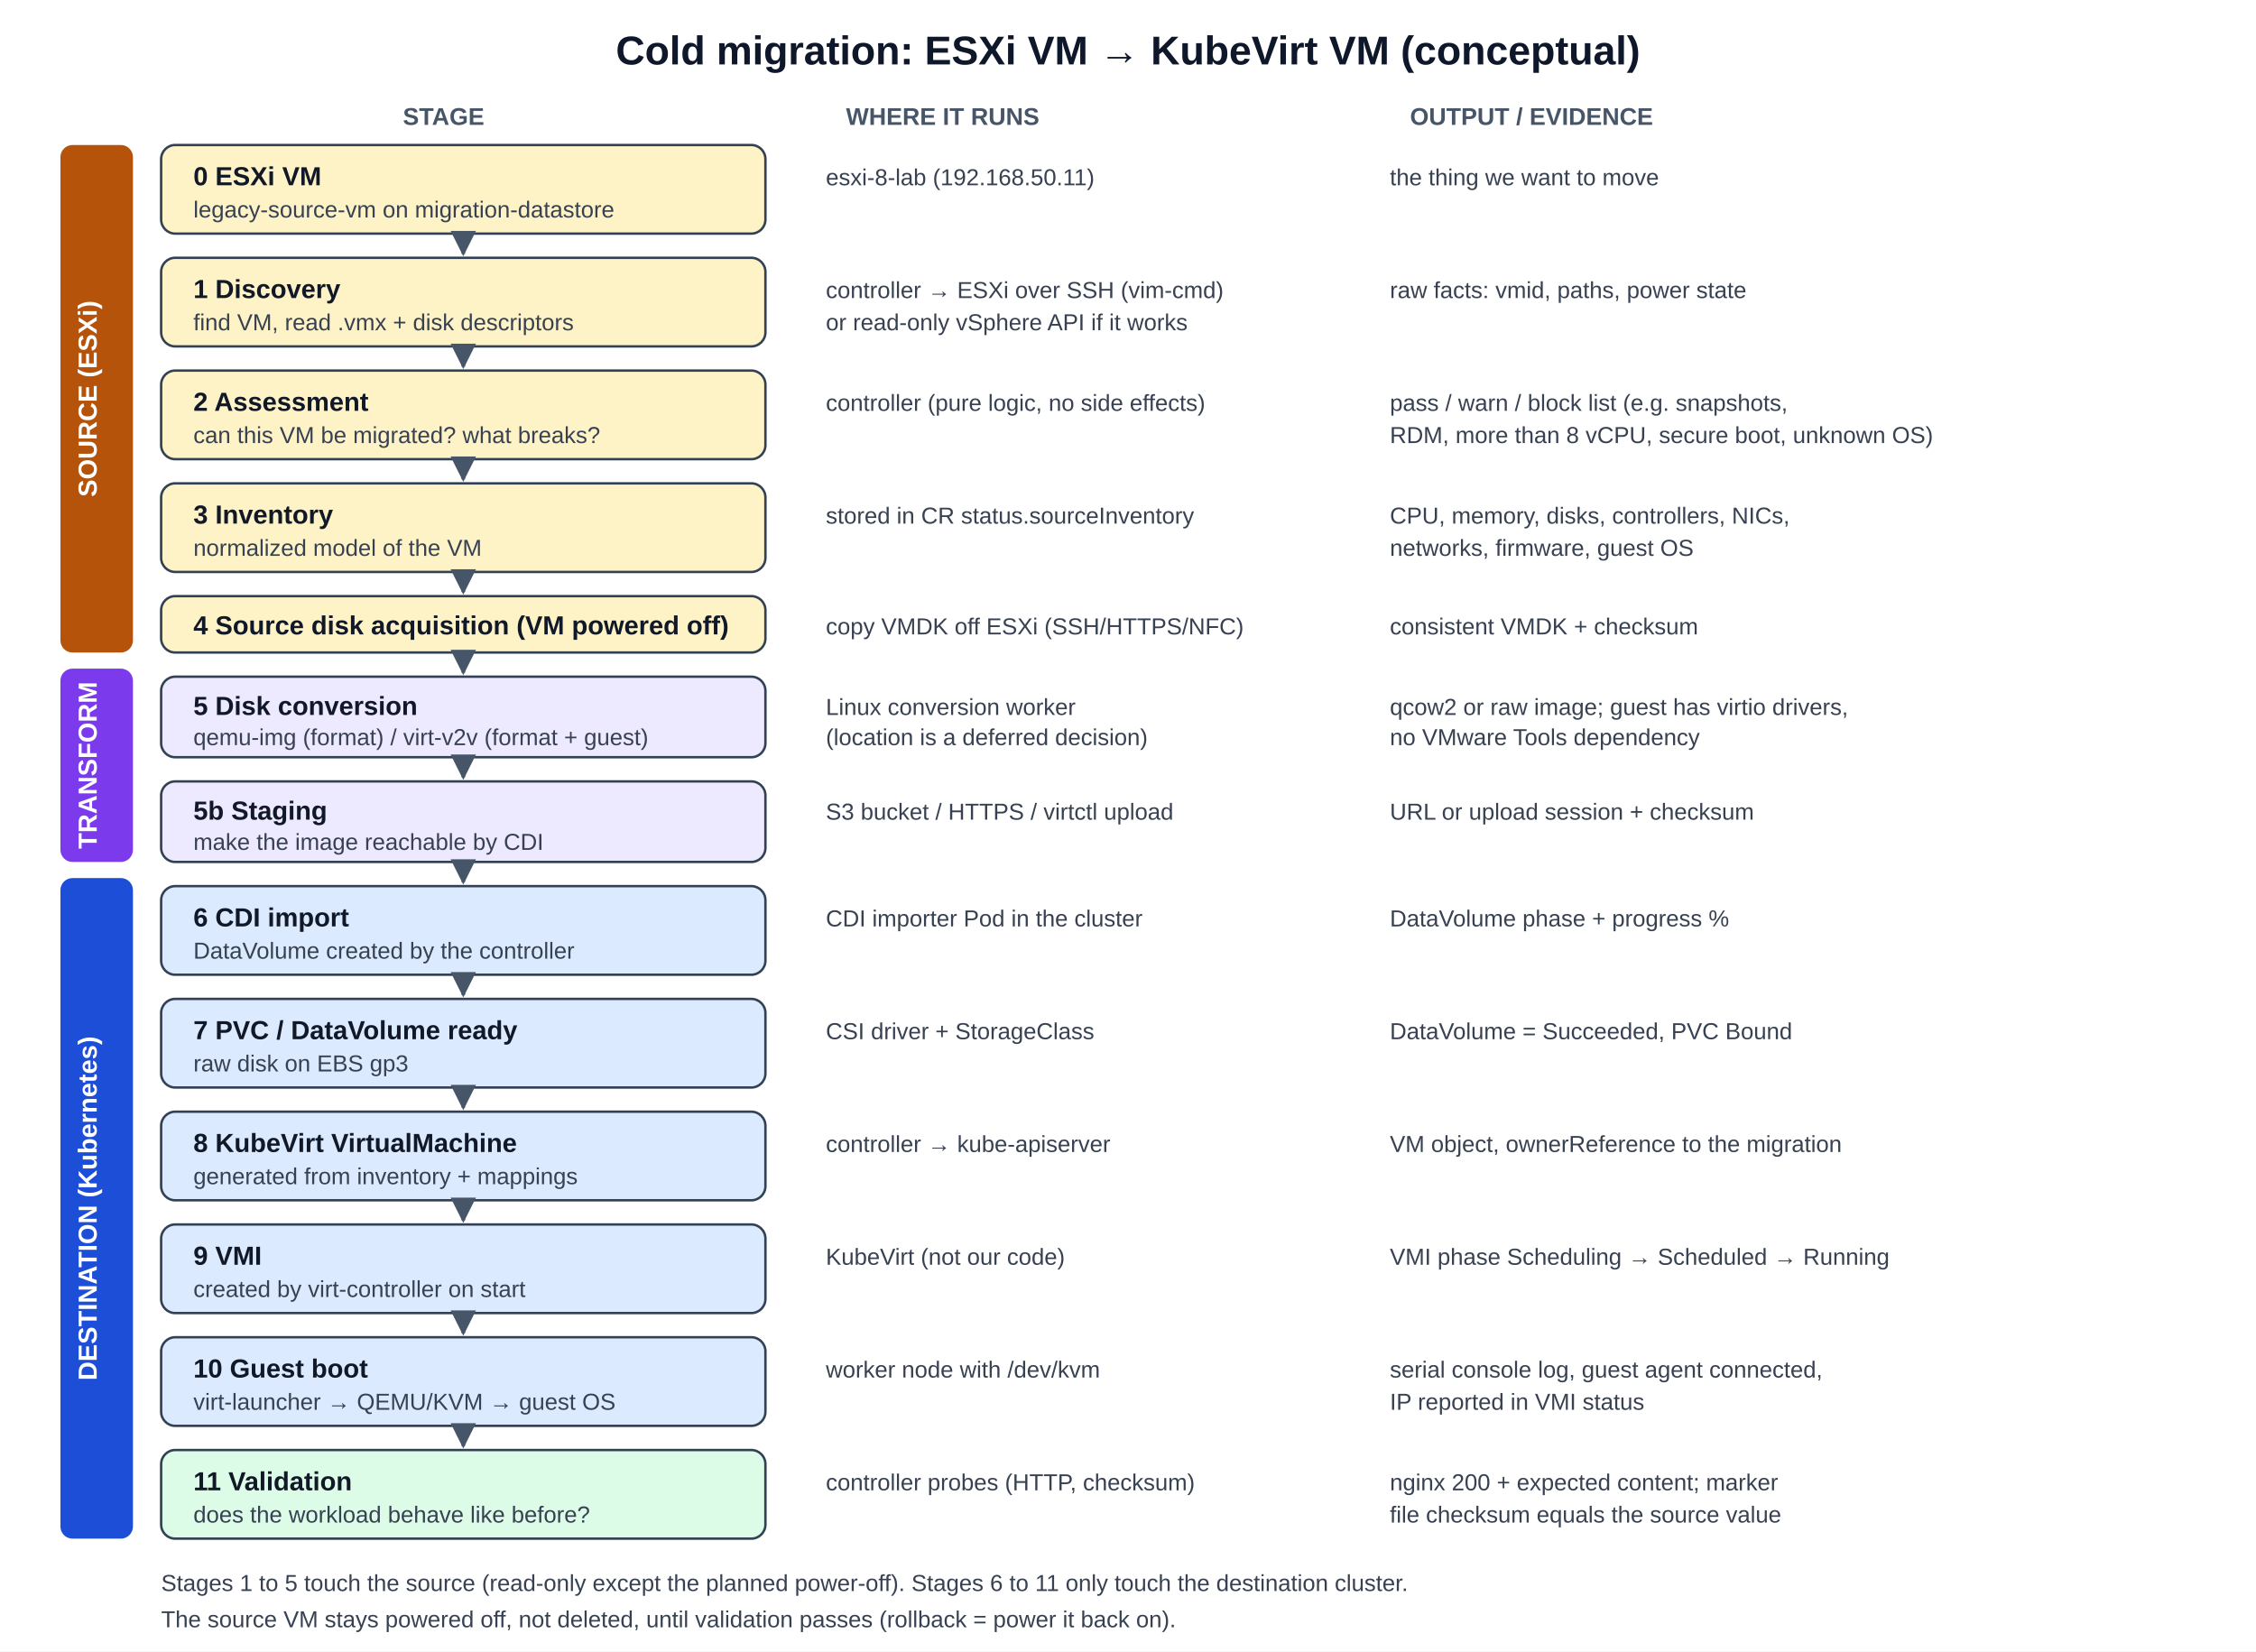
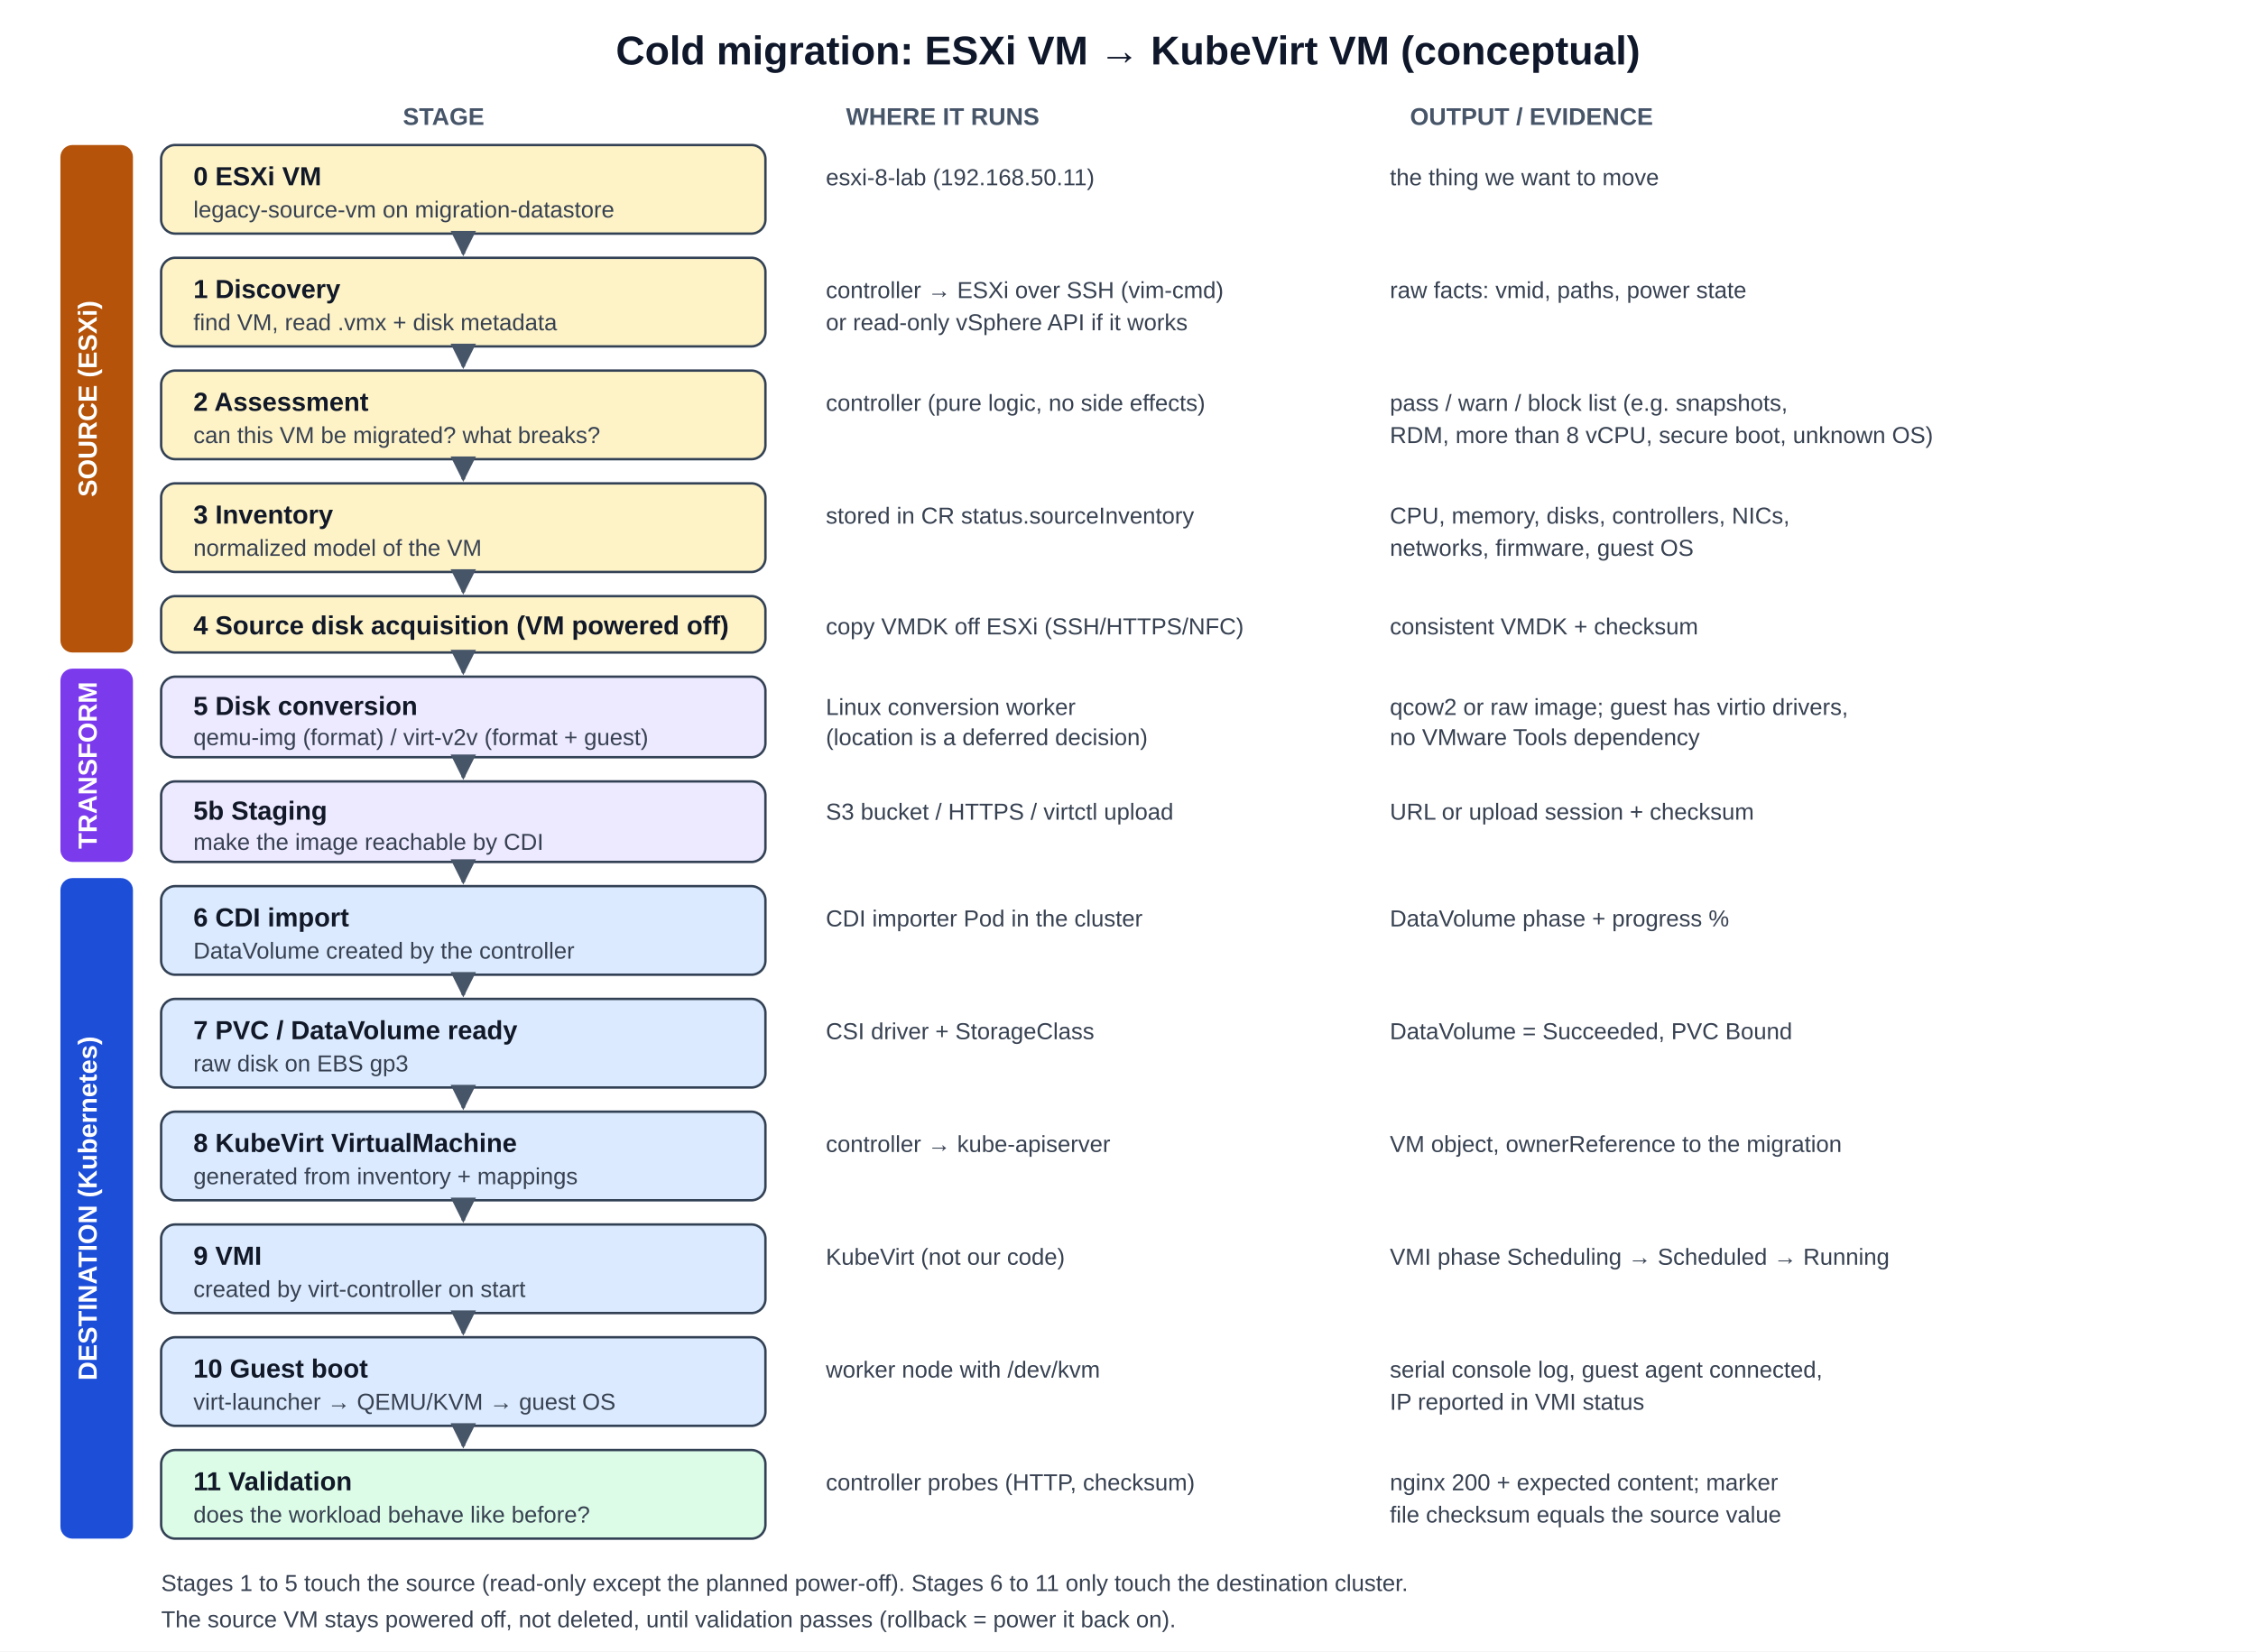
<svg xmlns="http://www.w3.org/2000/svg" width="1120" height="820" viewBox="0 0 1120 820" role="img" aria-labelledby="title desc">
  <style>
    .h { font: 700 20px 'Segoe UI', Arial, sans-serif; fill: #0f172a; }
    .g { font: 700 13px 'Segoe UI', Arial, sans-serif; fill: #ffffff; }
    .t { font: 600 13px 'Segoe UI', Arial, sans-serif; fill: #111827; }
    .s { font: 11.5px 'Segoe UI', Arial, sans-serif; fill: #374151; }
    .hd { font: 700 12px 'Segoe UI', Arial, sans-serif; fill: #475569; }
    .box { stroke: #334155; stroke-width: 1.2; }
    .arr { stroke: #475569; stroke-width: 1.8; fill: none; }
  </style>
  <defs>
    <marker id="a" viewBox="0 0 10 10" refX="9" refY="5" markerWidth="7" markerHeight="7" orient="auto-start-reverse">
      <path d="M0,0 L10,5 L0,10 z" fill="#475569" />
    </marker>
  </defs>
  <rect width="1120" height="820" fill="#ffffff" />
  <text x="560" y="32" text-anchor="middle" class="h">Cold migration: ESXi VM → KubeVirt VM (conceptual)</text>
  <text x="200" y="62" class="hd">STAGE</text>
  <text x="420" y="62" class="hd">WHERE IT RUNS</text>
  <text x="700" y="62" class="hd">OUTPUT / EVIDENCE</text>
  <rect x="30" y="72" width="36" height="252" rx="6" fill="#b45309" />
  <text x="48" y="198" text-anchor="middle" class="g" transform="rotate(-90 48 198)">SOURCE (ESXi)</text>
  <rect x="30" y="332" width="36" height="96" rx="6" fill="#7c3aed" />
  <text x="48" y="380" text-anchor="middle" class="g" transform="rotate(-90 48 380)">TRANSFORM</text>
  <rect x="30" y="436" width="36" height="328" rx="6" fill="#1d4ed8" />
  <text x="48" y="600" text-anchor="middle" class="g" transform="rotate(-90 48 600)">DESTINATION (Kubernetes)</text>
  <rect x="80" y="72" width="300" height="44" rx="7" class="box" fill="#fef3c7" />
  <text x="96" y="92" class="t">0  ESXi VM</text>
  <text x="96" y="108" class="s">legacy-source-vm on migration-datastore</text>
  <text x="410" y="92" class="s">esxi-8-lab (192.168.50.11)</text>
  <text x="690" y="92" class="s">the thing we want to move</text>
  <path d="M230,116 L230,126" class="arr" marker-end="url(#a)" />
  <rect x="80" y="128" width="300" height="44" rx="7" class="box" fill="#fef3c7" />
  <text x="96" y="148" class="t">1  Discovery</text>
-   <text x="96" y="164" class="s">find VM, read .vmx + disk descriptors</text>
+   <text x="96" y="164" class="s">find VM, read .vmx + disk metadata</text>
  <text x="410" y="148" class="s">controller → ESXi over SSH (vim-cmd)</text>
  <text x="410" y="164" class="s">or read-only vSphere API if it works</text>
  <text x="690" y="148" class="s">raw facts: vmid, paths, power state</text>
  <path d="M230,172 L230,182" class="arr" marker-end="url(#a)" />
  <rect x="80" y="184" width="300" height="44" rx="7" class="box" fill="#fef3c7" />
  <text x="96" y="204" class="t">2  Assessment</text>
  <text x="96" y="220" class="s">can this VM be migrated? what breaks?</text>
  <text x="410" y="204" class="s">controller (pure logic, no side effects)</text>
  <text x="690" y="204" class="s">pass / warn / block list (e.g. snapshots,</text>
  <text x="690" y="220" class="s">RDM, more than 8 vCPU, secure boot, unknown OS)</text>
  <path d="M230,228 L230,238" class="arr" marker-end="url(#a)" />
  <rect x="80" y="240" width="300" height="44" rx="7" class="box" fill="#fef3c7" />
  <text x="96" y="260" class="t">3  Inventory</text>
  <text x="96" y="276" class="s">normalized model of the VM</text>
  <text x="410" y="260" class="s">stored in CR status.sourceInventory</text>
  <text x="690" y="260" class="s">CPU, memory, disks, controllers, NICs,</text>
  <text x="690" y="276" class="s">networks, firmware, guest OS</text>
  <path d="M230,284 L230,294" class="arr" marker-end="url(#a)" />
  <rect x="80" y="296" width="300" height="28" rx="7" class="box" fill="#fef3c7" />
  <text x="96" y="315" class="t">4  Source disk acquisition (VM powered off)</text>
  <text x="410" y="315" class="s">copy VMDK off ESXi (SSH/HTTPS/NFC)</text>
  <text x="690" y="315" class="s">consistent VMDK + checksum</text>
  <path d="M230,324 L230,334" class="arr" marker-end="url(#a)" />
  <rect x="80" y="336" width="300" height="40" rx="7" class="box" fill="#ede9fe" />
  <text x="96" y="355" class="t">5  Disk conversion</text>
  <text x="96" y="370" class="s">qemu-img (format) / virt-v2v (format + guest)</text>
  <text x="410" y="355" class="s">Linux conversion worker</text>
  <text x="410" y="370" class="s">(location is a deferred decision)</text>
  <text x="690" y="355" class="s">qcow2 or raw image; guest has virtio drivers,</text>
  <text x="690" y="370" class="s">no VMware Tools dependency</text>
  <path d="M230,376 L230,386" class="arr" marker-end="url(#a)" />
  <rect x="80" y="388" width="300" height="40" rx="7" class="box" fill="#ede9fe" />
  <text x="96" y="407" class="t">5b Staging</text>
  <text x="96" y="422" class="s">make the image reachable by CDI</text>
  <text x="410" y="407" class="s">S3 bucket / HTTPS / virtctl upload</text>
  <text x="690" y="407" class="s">URL or upload session + checksum</text>
  <path d="M230,428 L230,438" class="arr" marker-end="url(#a)" />
  <rect x="80" y="440" width="300" height="44" rx="7" class="box" fill="#dbeafe" />
  <text x="96" y="460" class="t">6  CDI import</text>
  <text x="96" y="476" class="s">DataVolume created by the controller</text>
  <text x="410" y="460" class="s">CDI importer Pod in the cluster</text>
  <text x="690" y="460" class="s">DataVolume phase + progress %</text>
  <path d="M230,484 L230,494" class="arr" marker-end="url(#a)" />
  <rect x="80" y="496" width="300" height="44" rx="7" class="box" fill="#dbeafe" />
  <text x="96" y="516" class="t">7  PVC / DataVolume ready</text>
  <text x="96" y="532" class="s">raw disk on EBS gp3</text>
  <text x="410" y="516" class="s">CSI driver + StorageClass</text>
  <text x="690" y="516" class="s">DataVolume = Succeeded, PVC Bound</text>
  <path d="M230,540 L230,550" class="arr" marker-end="url(#a)" />
  <rect x="80" y="552" width="300" height="44" rx="7" class="box" fill="#dbeafe" />
  <text x="96" y="572" class="t">8  KubeVirt VirtualMachine</text>
  <text x="96" y="588" class="s">generated from inventory + mappings</text>
  <text x="410" y="572" class="s">controller → kube-apiserver</text>
  <text x="690" y="572" class="s">VM object, ownerReference to the migration</text>
  <path d="M230,596 L230,606" class="arr" marker-end="url(#a)" />
  <rect x="80" y="608" width="300" height="44" rx="7" class="box" fill="#dbeafe" />
  <text x="96" y="628" class="t">9  VMI</text>
  <text x="96" y="644" class="s">created by virt-controller on start</text>
  <text x="410" y="628" class="s">KubeVirt (not our code)</text>
  <text x="690" y="628" class="s">VMI phase Scheduling → Scheduled → Running</text>
  <path d="M230,652 L230,662" class="arr" marker-end="url(#a)" />
  <rect x="80" y="664" width="300" height="44" rx="7" class="box" fill="#dbeafe" />
  <text x="96" y="684" class="t">10 Guest boot</text>
  <text x="96" y="700" class="s">virt-launcher → QEMU/KVM → guest OS</text>
  <text x="410" y="684" class="s">worker node with /dev/kvm</text>
  <text x="690" y="684" class="s">serial console log, guest agent connected,</text>
  <text x="690" y="700" class="s">IP reported in VMI status</text>
  <path d="M230,708 L230,718" class="arr" marker-end="url(#a)" />
  <rect x="80" y="720" width="300" height="44" rx="7" class="box" fill="#dcfce7" />
  <text x="96" y="740" class="t">11 Validation</text>
  <text x="96" y="756" class="s">does the workload behave like before?</text>
  <text x="410" y="740" class="s">controller probes (HTTP, checksum)</text>
  <text x="690" y="740" class="s">nginx 200 + expected content; marker</text>
  <text x="690" y="756" class="s">file checksum equals the source value</text>
  <text x="80" y="790" class="s">Stages 1 to 5 touch the source (read-only except the planned power-off). Stages 6 to 11 only touch the destination cluster.</text>
  <text x="80" y="808" class="s">The source VM stays powered off, not deleted, until validation passes (rollback = power it back on).</text>
</svg>
